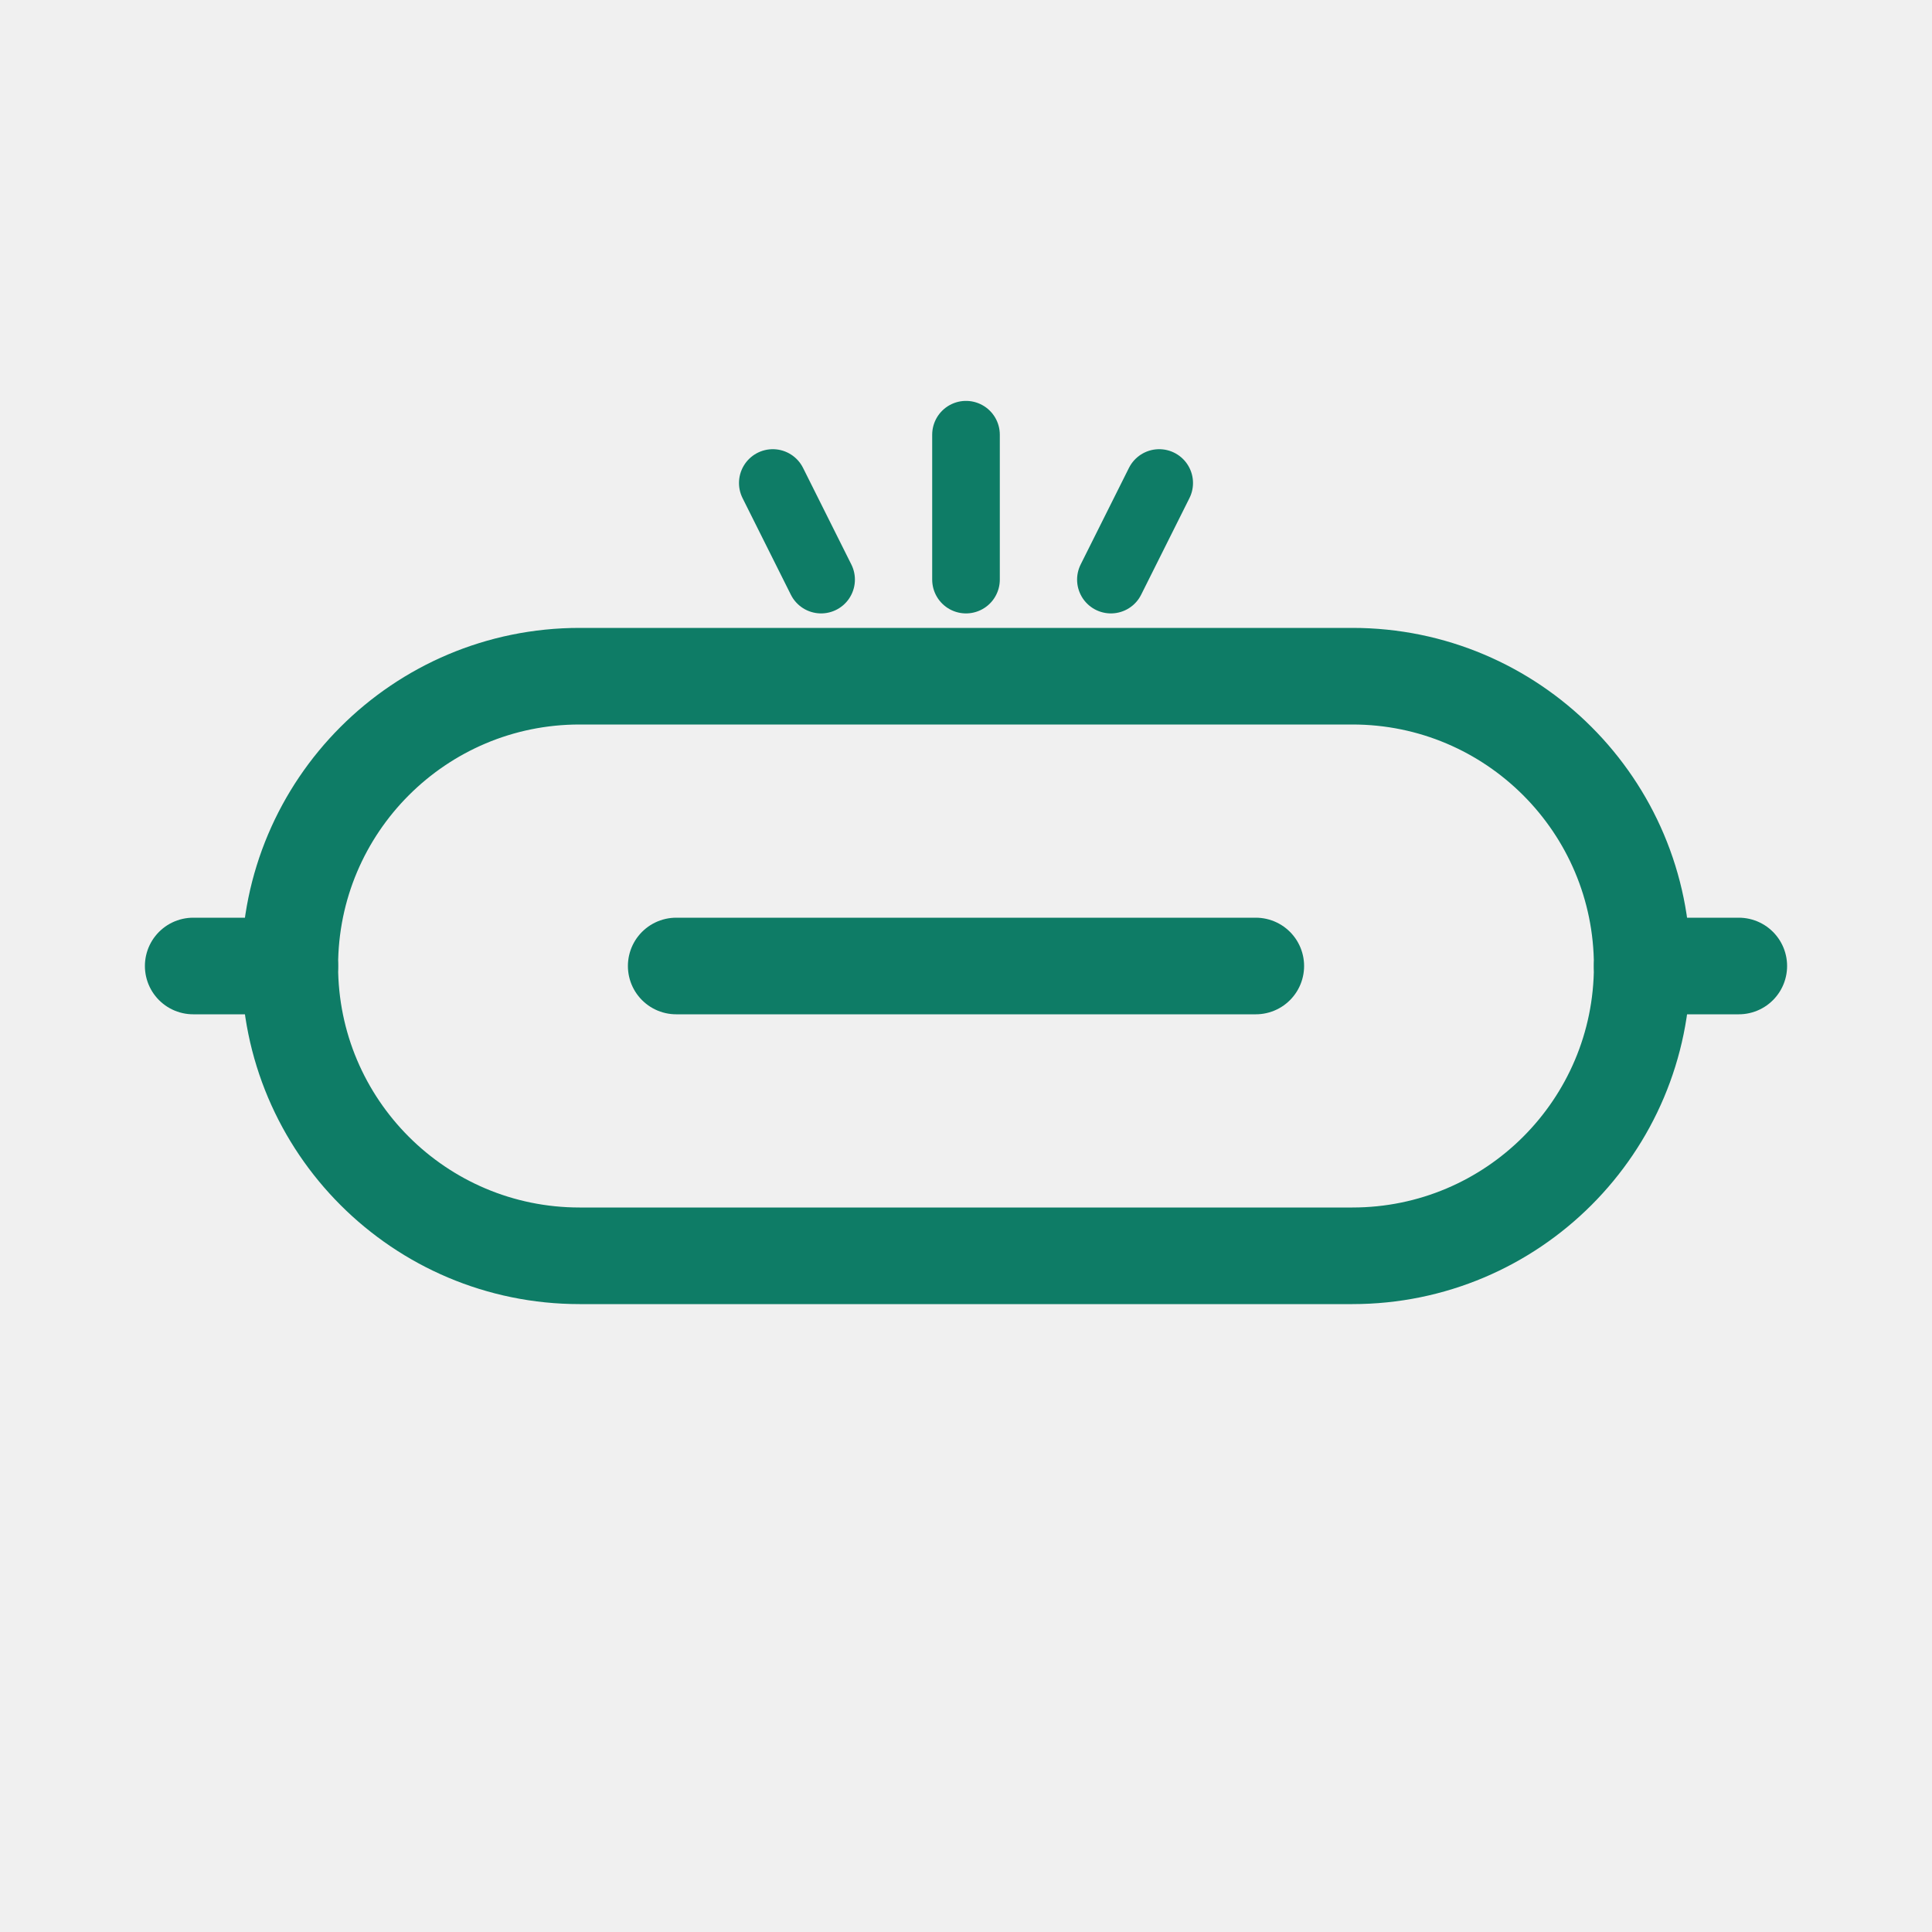
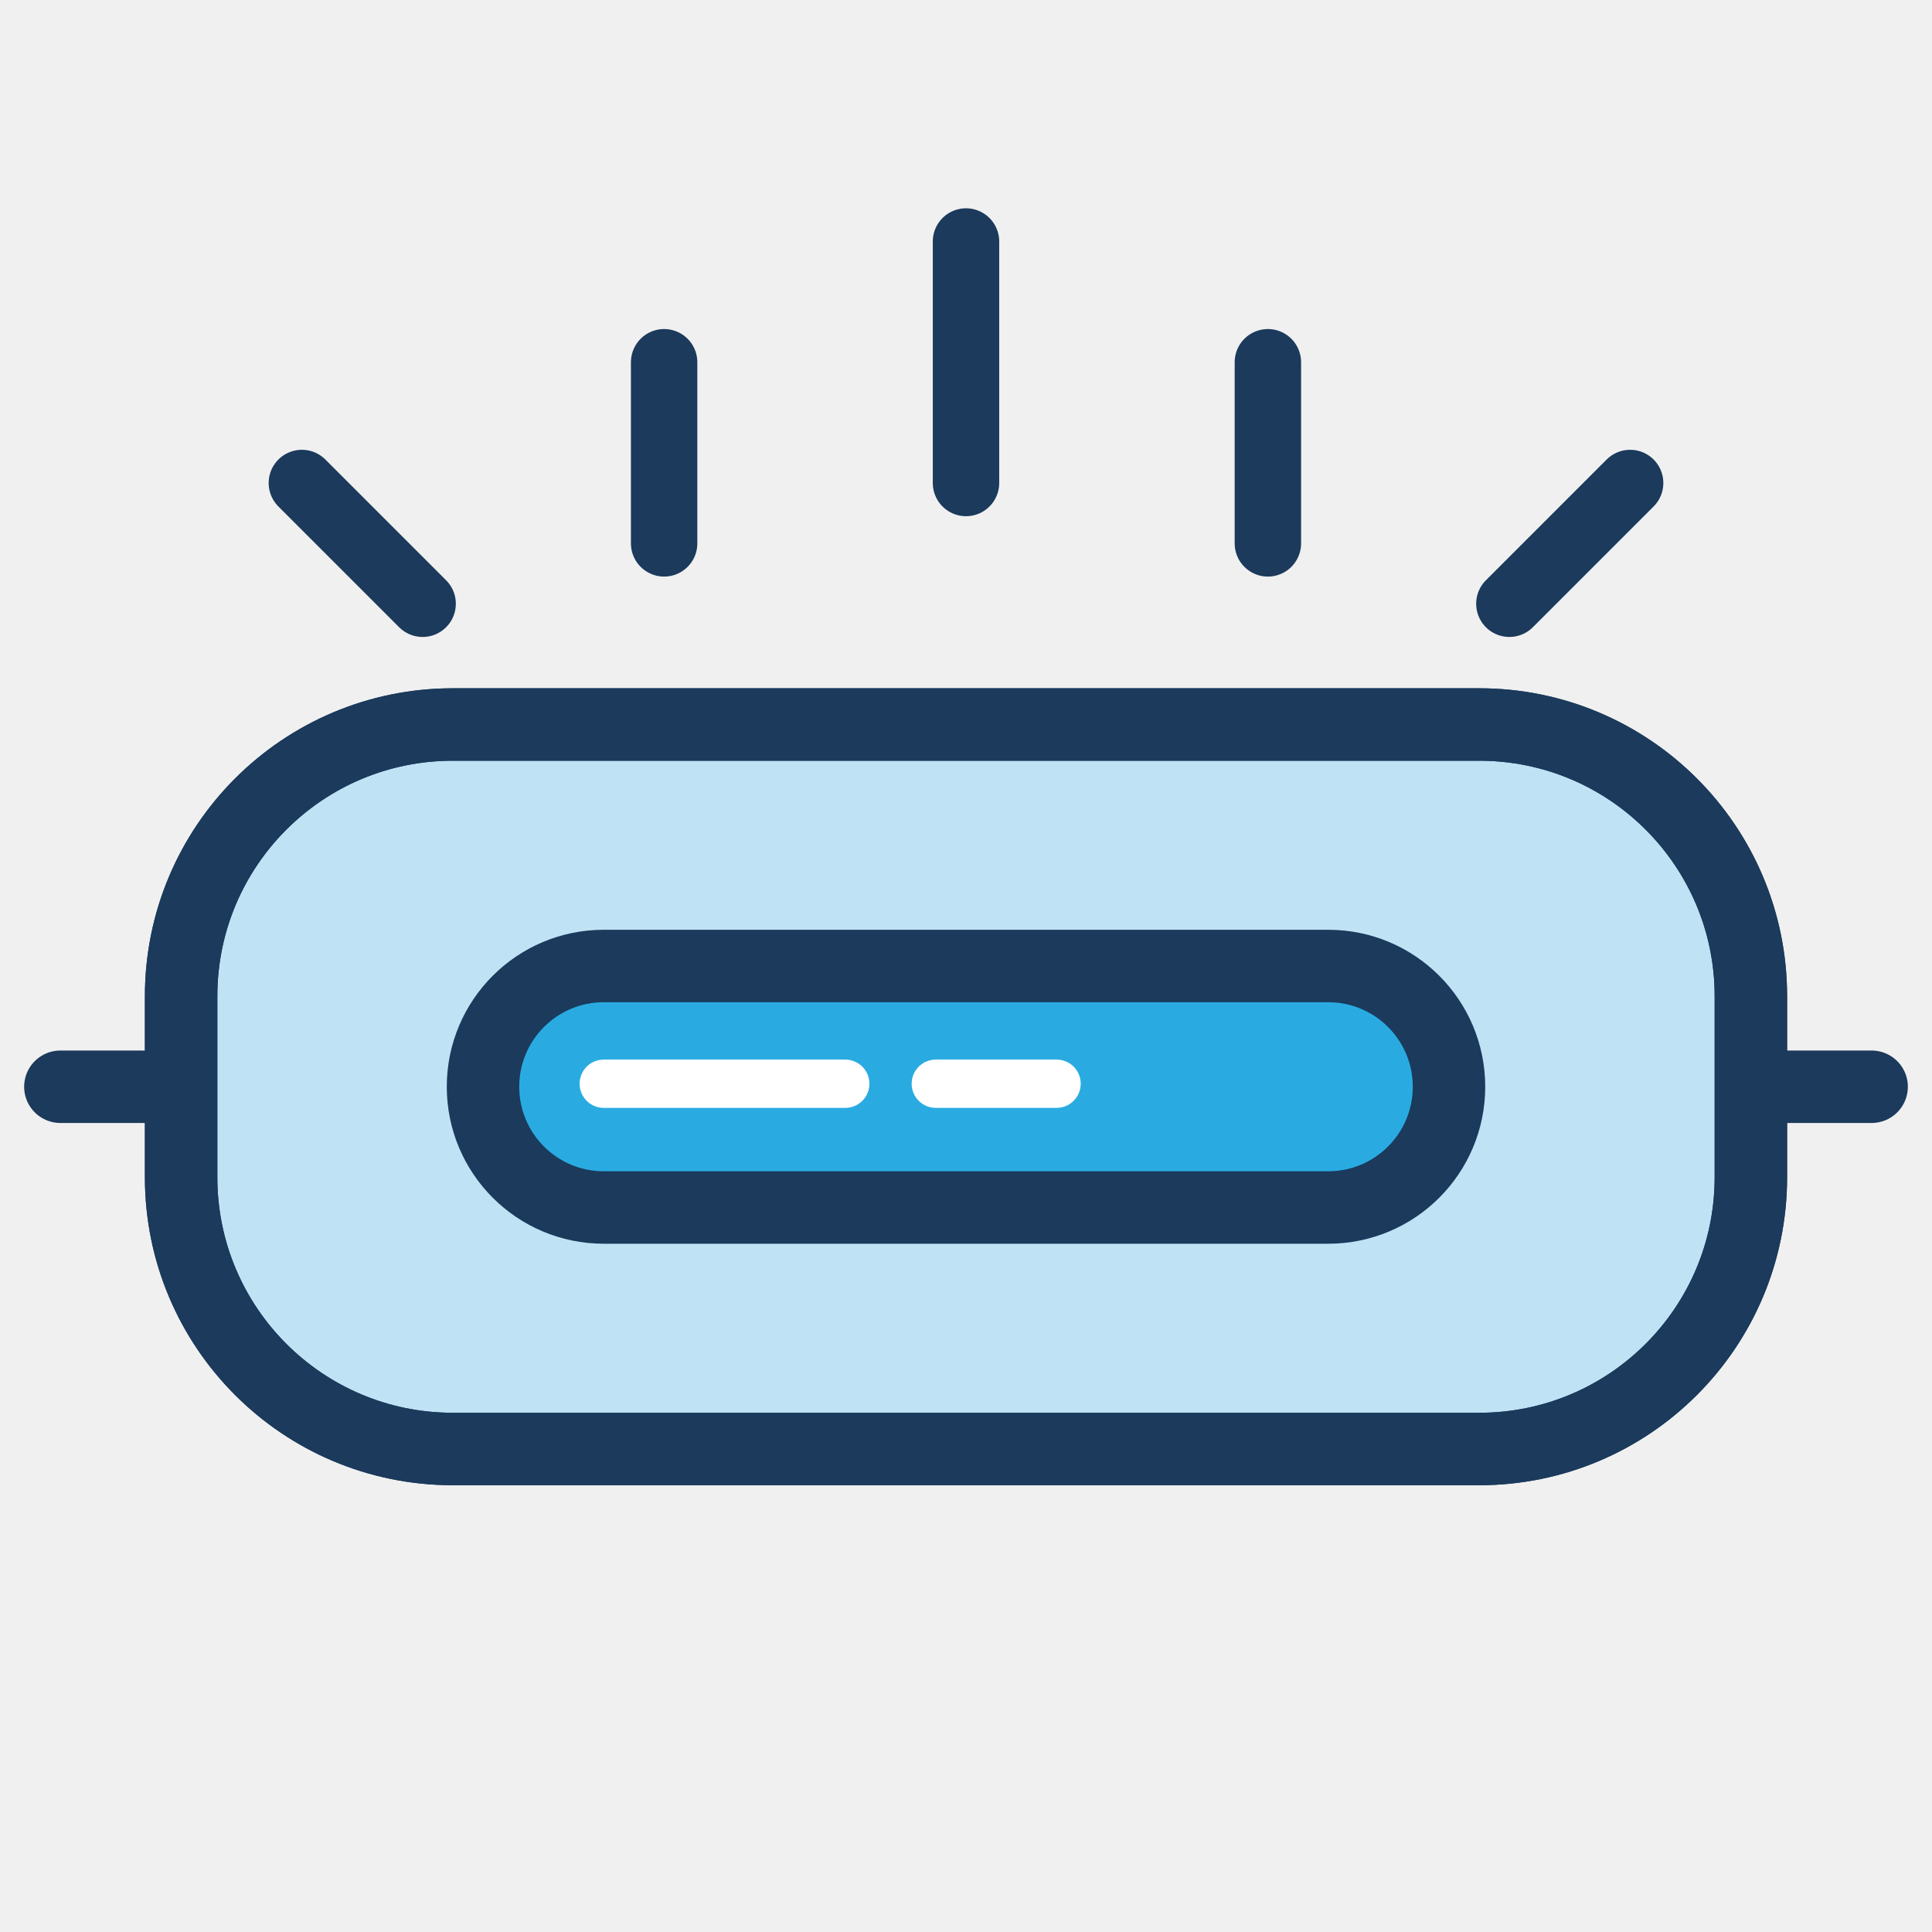
- <svg xmlns="http://www.w3.org/2000/svg" viewBox="0 0 40 40" fill="none" stroke="#0E7C66" stroke-width="2" stroke-linecap="round" stroke-linejoin="round">
-   <rect x="6" y="14" width="28" height="12" rx="6" />
-   <path d="M14 20h12" stroke-width="3" stroke-linecap="round" fill="#0E7C66" fill-opacity="0.13" stroke="none" />
-   <path d="M14 20h12" />
-   <path d="M20 9v3M16 10l1 2M24 10l-1 2" stroke-width="1.4" />
-   <path d="M4 20h2M34 20h2" />
+ <svg xmlns="http://www.w3.org/2000/svg" viewBox="0 0 64 64">
+   <g stroke="#1B3A5C" stroke-width="2.4" stroke-linejoin="round" stroke-linecap="round">
+     <path d="M2 36 H6" fill="none" />
+     <path d="M58 36 H62" fill="none" />
+     <rect x="6" y="24" width="52" height="24" rx="9" fill="#BFE3F5" />
+     <rect x="16" y="32" width="32" height="8" rx="4" fill="#29ABE2" />
+     <rect x="6" y="24" width="52" height="24" rx="9" fill="none" />
+     <rect x="16" y="32" width="32" height="8" rx="4" fill="none" stroke-width="2" />
+   </g>
+   <g stroke="#1B3A5C" stroke-width="2.2" stroke-linecap="round" fill="none">
+     <path d="M22 18 v-6" />
+     <path d="M32 16 v-8" />
+     <path d="M42 18 v-6" />
+     <path d="M14 20 l-4 -4" />
+     <path d="M50 20 l4 -4" />
+   </g>
+   <g stroke="#FFFFFF" stroke-width="1.6" stroke-linecap="round" fill="none">
+     <path d="M20 35.9 h8" />
+     <path d="M31 35.9 h4" />
+   </g>
</svg>
